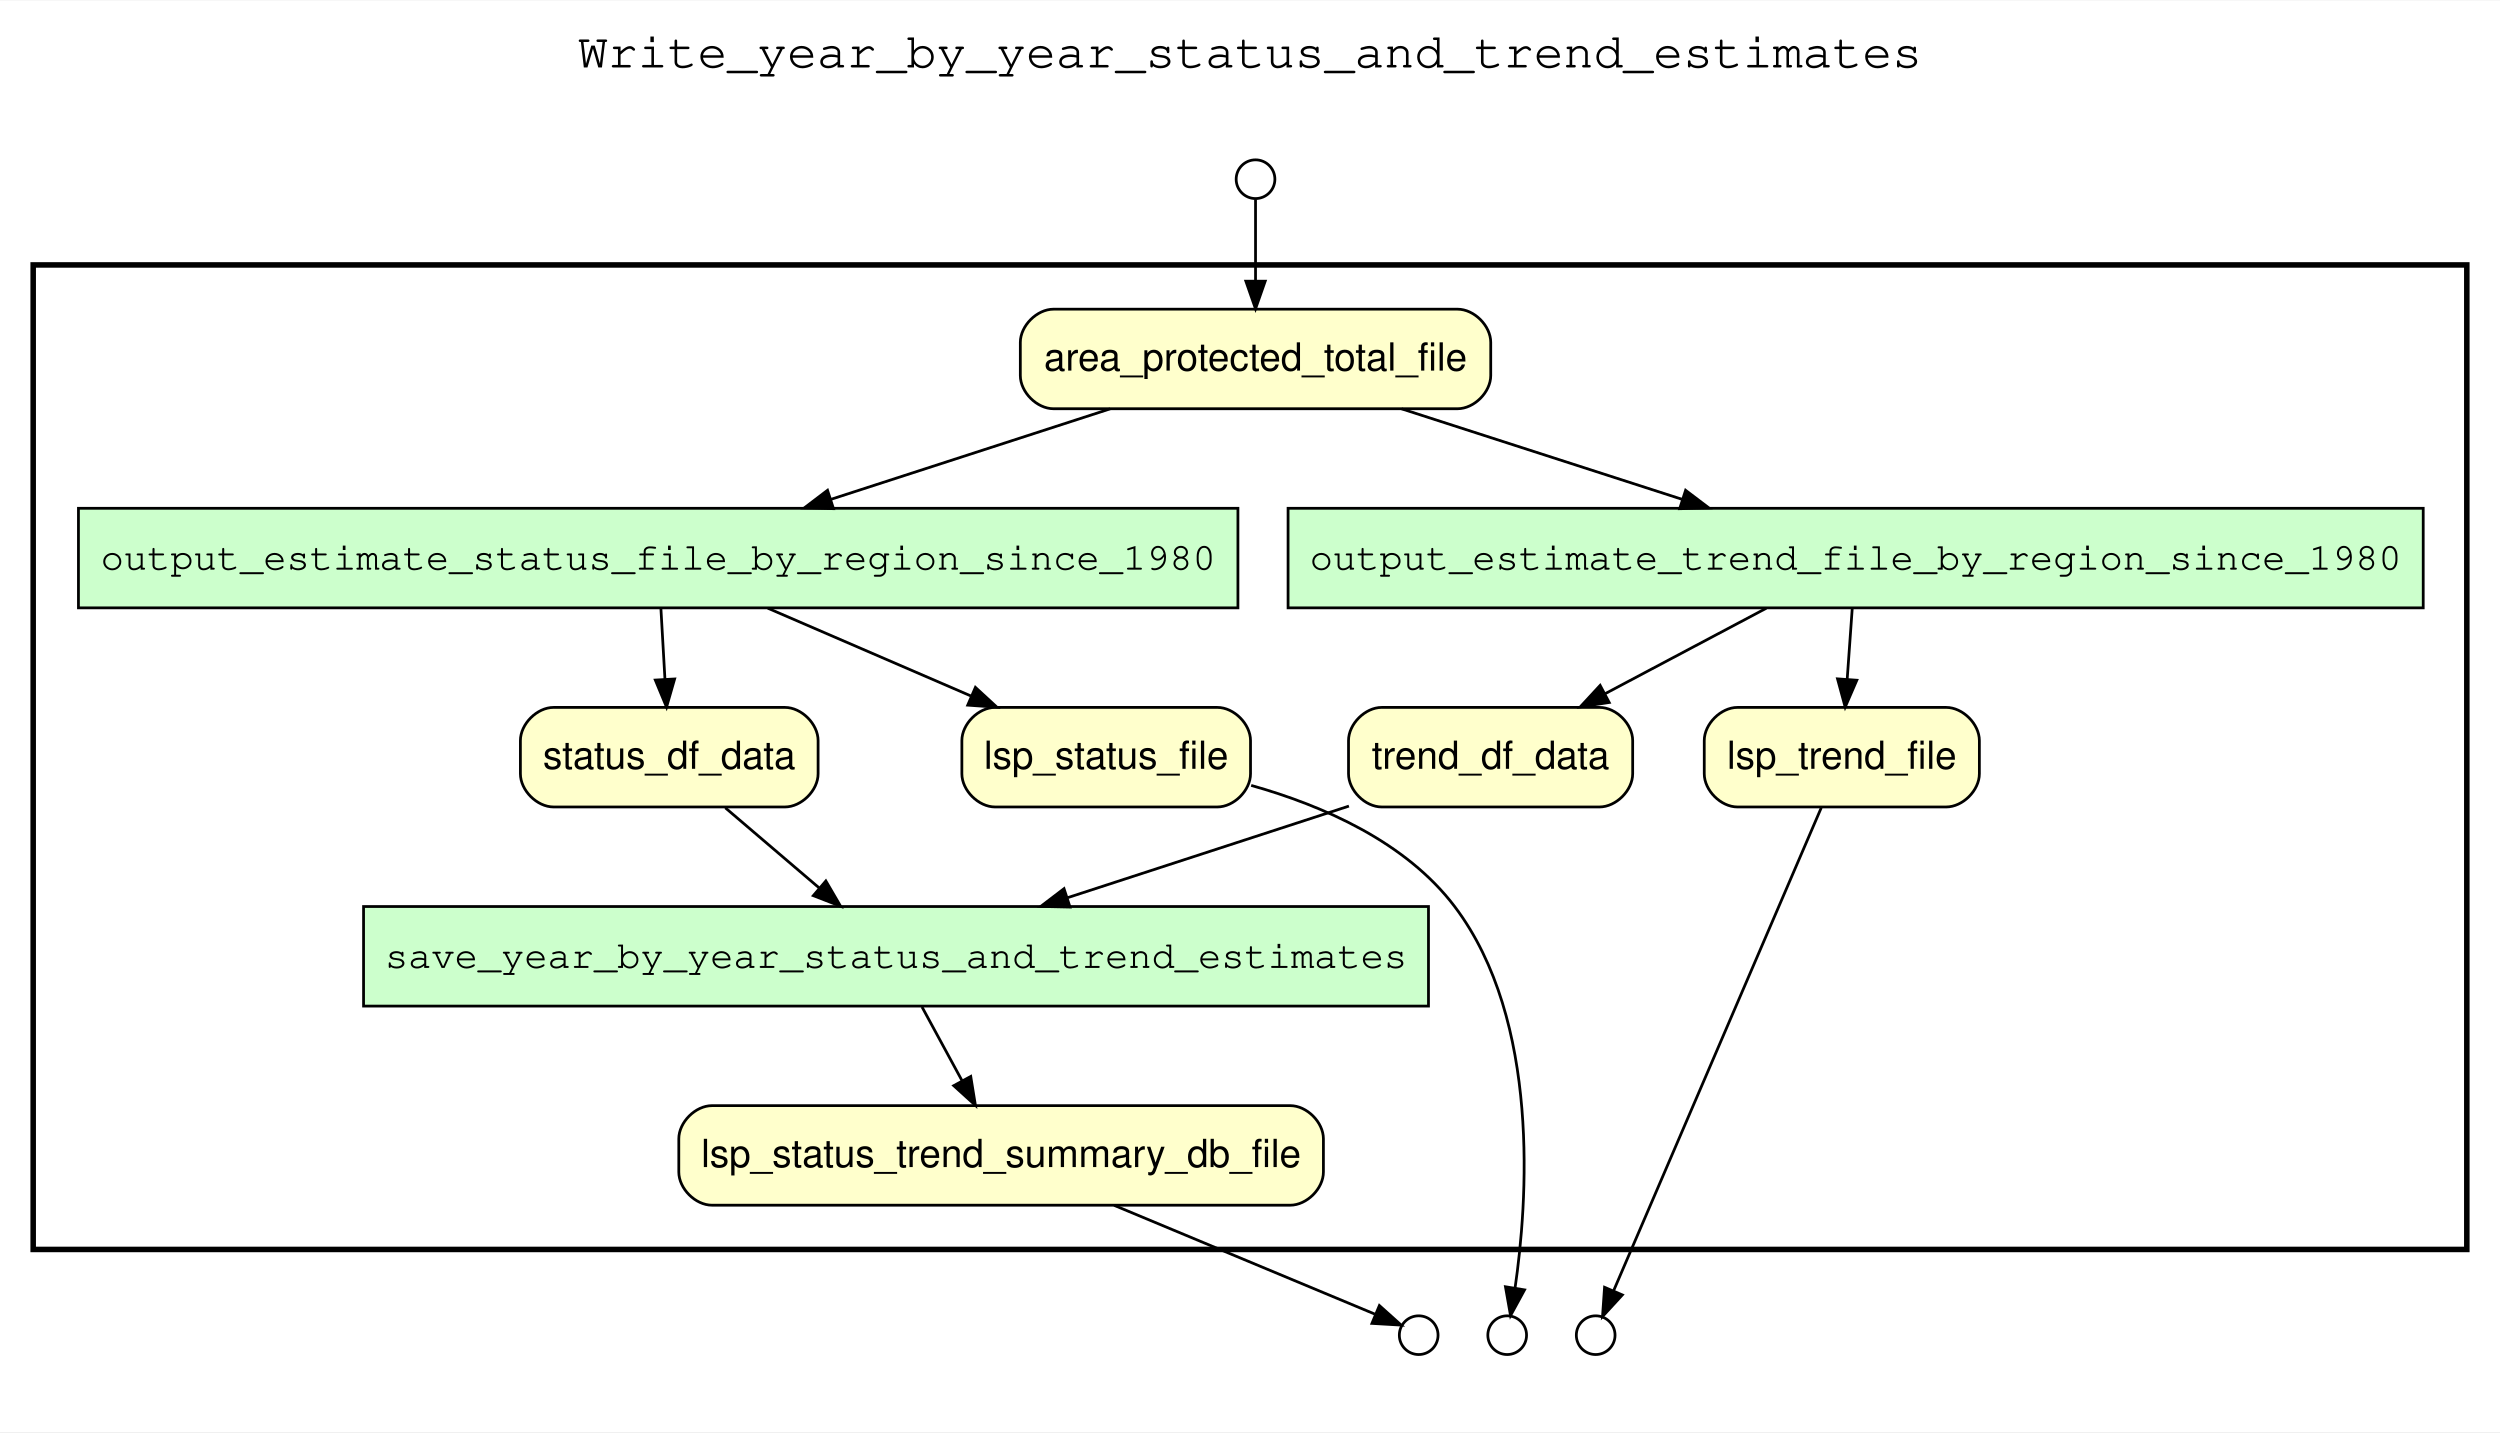
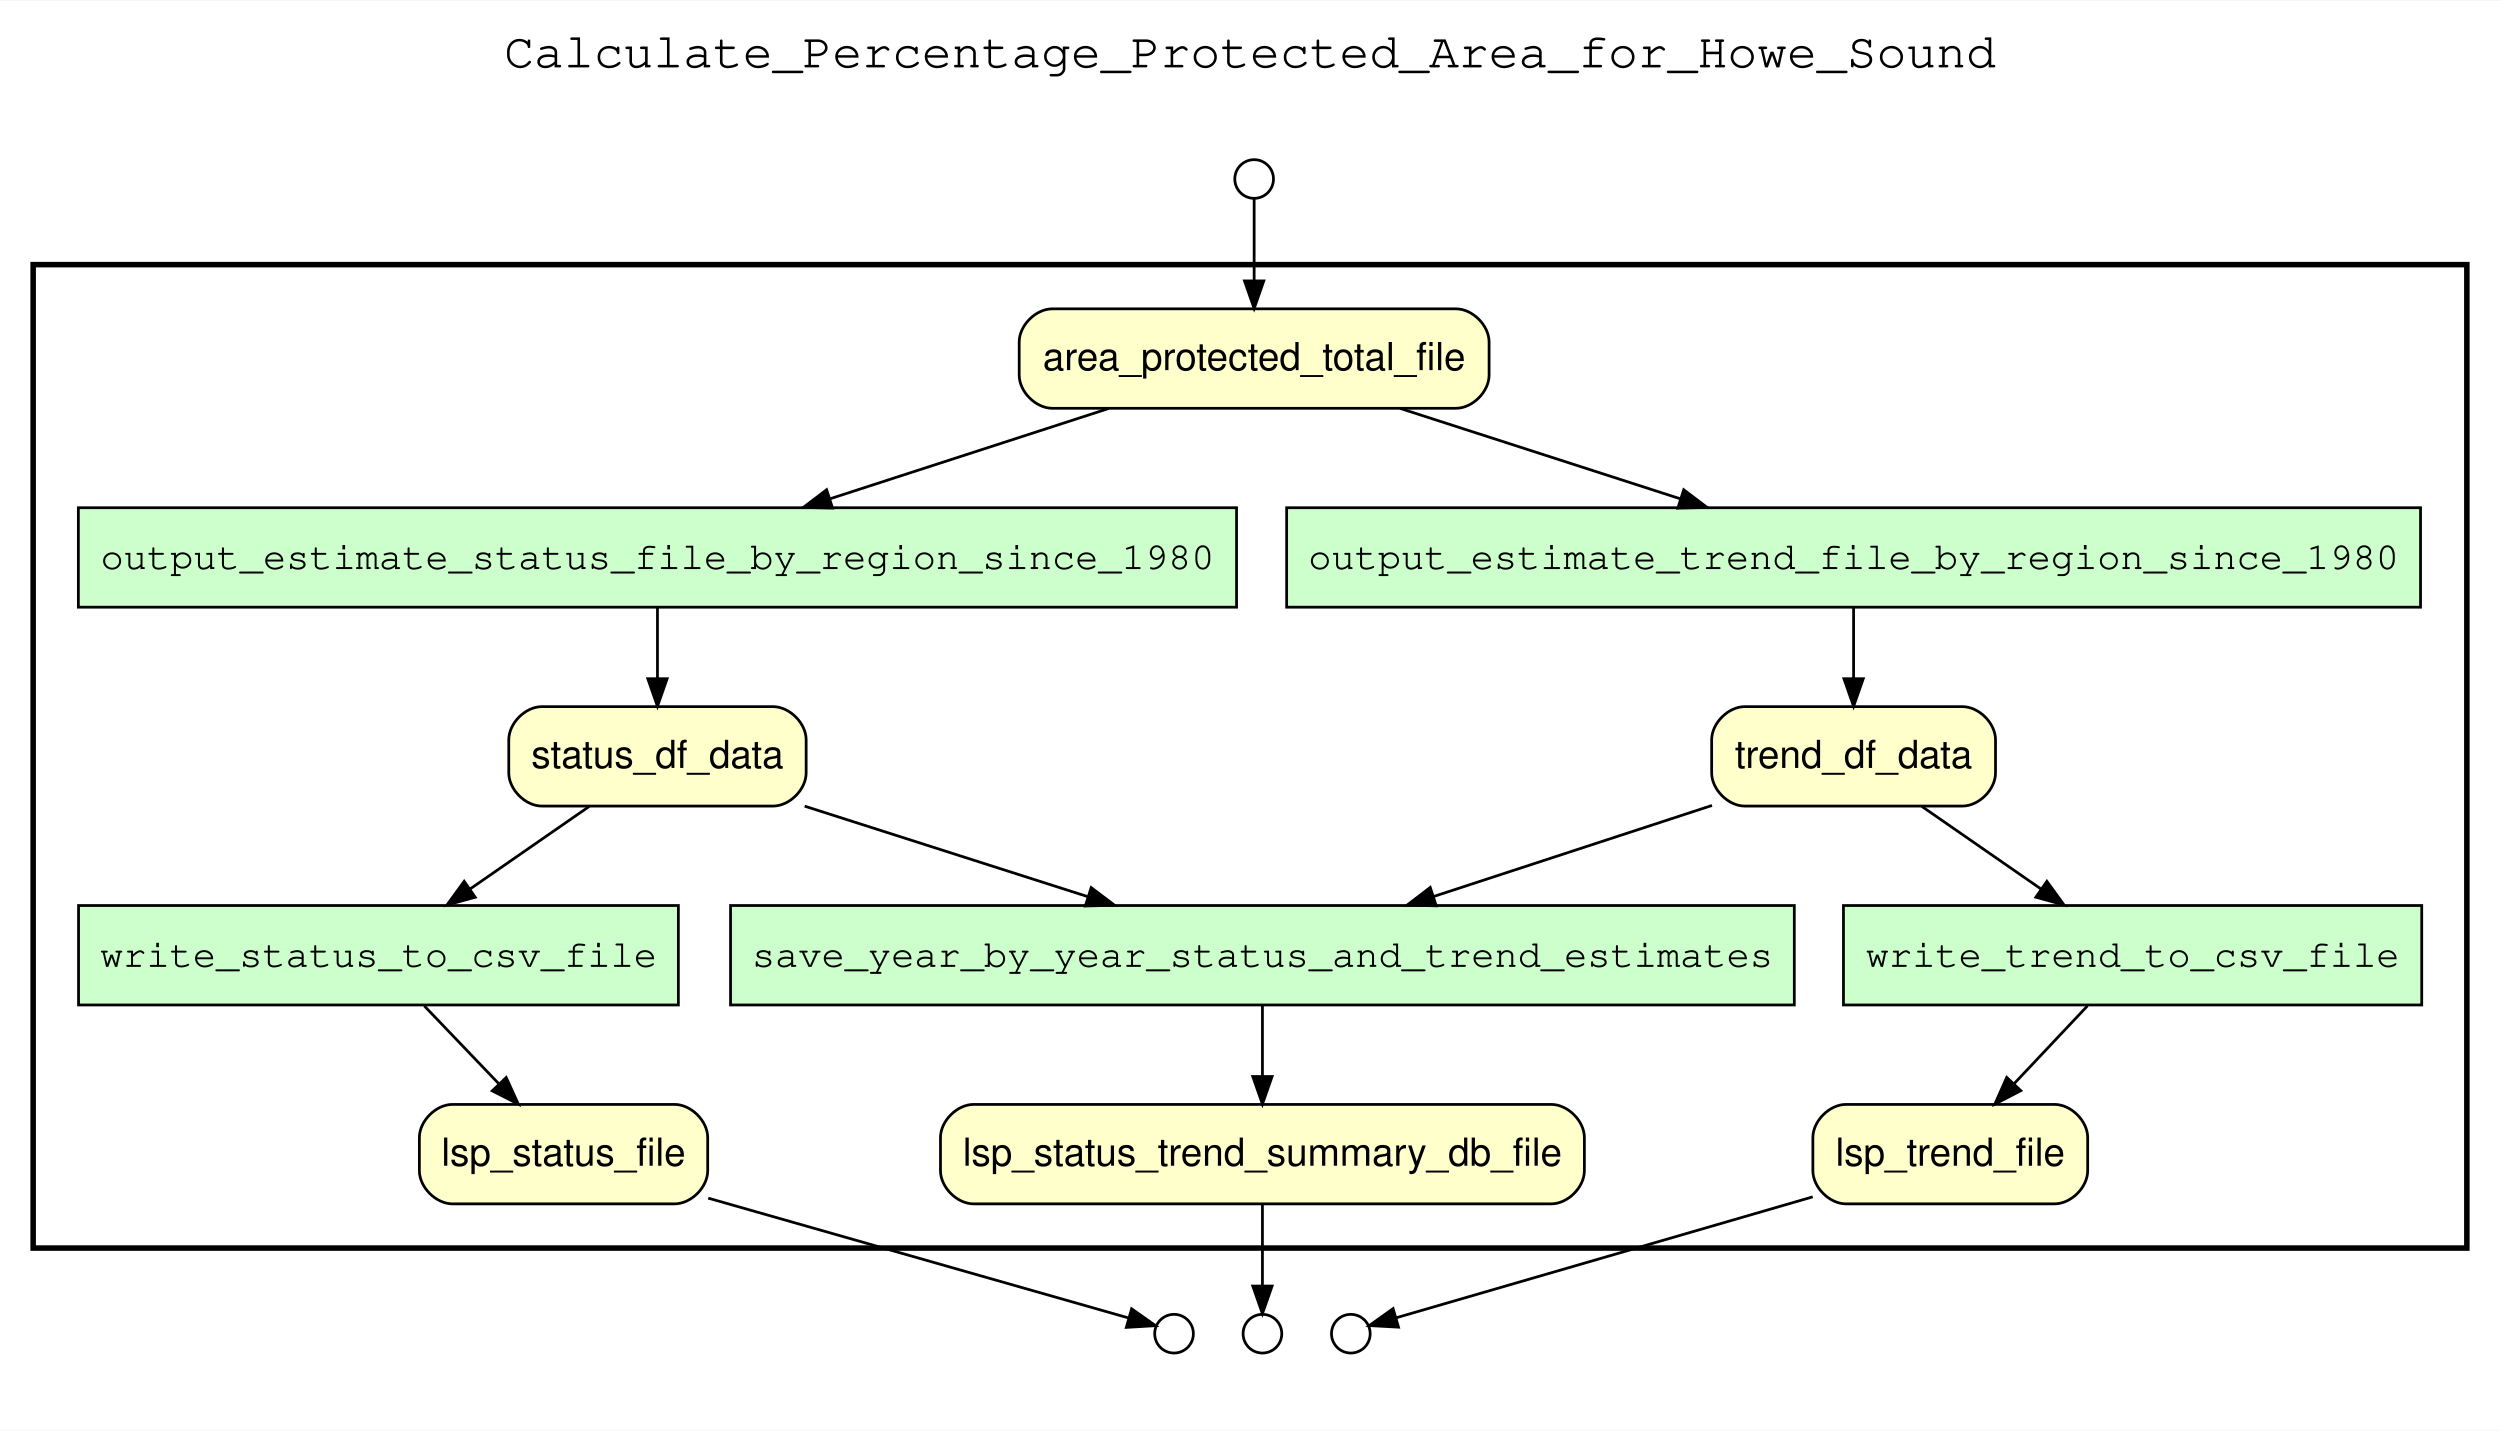
- <svg xmlns="http://www.w3.org/2000/svg" width="904pt" height="518pt" viewBox="0.00 0.00 904.00 517.60">
+ <svg xmlns="http://www.w3.org/2000/svg" width="905pt" height="518pt" viewBox="0.00 0.00 905.00 517.60">
  <g id="graph0" class="graph" transform="scale(1 1) rotate(0) translate(4 513.6)">
-     <polygon fill="white" stroke="none" points="-4,4 -4,-513.6 900,-513.6 900,4 -4,4" />
-     <text text-anchor="middle" x="448" y="-489.4" font-family="Courier,monospace" font-size="18.00">Write_year_by_year_status_and_trend_estimates</text>
+     <polygon fill="white" stroke="none" points="-4,4 -4,-513.6 901,-513.6 901,4 -4,4" />
+     <text text-anchor="middle" x="448.5" y="-489.4" font-family="Courier,monospace" font-size="18.00">Calculate_Percentage_Protected_Area_for_Howe_Sound</text>
    <g id="clust1" class="cluster">
-       <polygon fill="none" stroke="black" stroke-width="2" points="8,-62 8,-418 888,-418 888,-62 8,-62" />
+       <polygon fill="none" stroke="black" stroke-width="2" points="8,-62 8,-418 889,-418 889,-62 8,-62" />
    </g>
    <g id="clust2" class="cluster">
-       <polygon fill="none" stroke="white" stroke-width="2" points="16,-70 16,-410 880,-410 880,-70 16,-70" />
+       <polygon fill="none" stroke="white" stroke-width="2" points="16,-70 16,-410 881,-410 881,-70 16,-70" />
    </g>
    <g id="clust3" class="cluster">
      <polygon fill="none" stroke="white" stroke-width="2" points="427,-426 427,-472 473,-472 473,-426 427,-426" />
    </g>
    <g id="clust4" class="cluster">
      <polygon fill="none" stroke="white" stroke-width="2" points="435,-434 435,-464 465,-464 465,-434 435,-434" />
    </g>
    <g id="clust5" class="cluster">
-       <polygon fill="none" stroke="white" stroke-width="2" points="486,-8 486,-54 596,-54 596,-8 486,-8" />
+       <polygon fill="none" stroke="white" stroke-width="2" points="398,-8 398,-54 508,-54 508,-8 398,-8" />
    </g>
    <g id="clust6" class="cluster">
-       <polygon fill="none" stroke="white" stroke-width="2" points="494,-16 494,-46 588,-46 588,-16 494,-16" />
+       <polygon fill="none" stroke="white" stroke-width="2" points="406,-16 406,-46 500,-46 500,-16 406,-16" />
    </g>
    <g id="node1" class="node">
-       <polygon fill="#ccffcc" stroke="black" points="512.539,-186 127.461,-186 127.461,-150 512.539,-150 512.539,-186" />
-       <text text-anchor="middle" x="320" y="-163.8" font-family="Courier,monospace" font-size="14.00">save_year_by_year_status_and_trend_estimates</text>
+       <polygon fill="#ccffcc" stroke="black" points="241.567,-186 24.433,-186 24.433,-150 241.567,-150 241.567,-186" />
+       <text text-anchor="middle" x="133" y="-163.8" font-family="Courier,monospace" font-size="14.00">write_status_to_csv_file</text>
    </g>
-     <g id="node9" class="node">
-       <path fill="#ffffcc" stroke="black" d="M462.546,-114C462.546,-114 253.454,-114 253.454,-114 247.454,-114 241.454,-108 241.454,-102 241.454,-102 241.454,-90 241.454,-90 241.454,-84 247.454,-78 253.454,-78 253.454,-78 462.546,-78 462.546,-78 468.546,-78 474.546,-84 474.546,-90 474.546,-90 474.546,-102 474.546,-102 474.546,-108 468.546,-114 462.546,-114" />
-       <text text-anchor="middle" x="358" y="-91.8" font-family="Helvetica,sans-Serif" font-size="14.00">lsp_status_trend_summary_db_file</text>
+     <g id="node8" class="node">
+       <path fill="#ffffcc" stroke="black" d="M240.188,-114C240.188,-114 159.812,-114 159.812,-114 153.812,-114 147.812,-108 147.812,-102 147.812,-102 147.812,-90 147.812,-90 147.812,-84 153.812,-78 159.812,-78 159.812,-78 240.188,-78 240.188,-78 246.188,-78 252.188,-84 252.188,-90 252.188,-90 252.188,-102 252.188,-102 252.188,-108 246.188,-114 240.188,-114" />
+       <text text-anchor="middle" x="200" y="-91.8" font-family="Helvetica,sans-Serif" font-size="14.00">lsp_status_file</text>
+     </g>
+     <g id="edge4" class="edge">
+       <path fill="none" stroke="black" d="M149.562,-149.697C157.675,-141.22 167.588,-130.864 176.471,-121.583" />
+       <polygon fill="black" stroke="black" points="179.243,-123.749 183.629,-114.104 174.186,-118.908 179.243,-123.749" />
+     </g>
+     <g id="node2" class="node">
+       <polygon fill="#ccffcc" stroke="black" points="645.539,-186 260.461,-186 260.461,-150 645.539,-150 645.539,-186" />
+       <text text-anchor="middle" x="453" y="-163.8" font-family="Courier,monospace" font-size="14.00">save_year_by_year_status_and_trend_estimates</text>
+     </g>
+     <g id="node11" class="node">
+       <path fill="#ffffcc" stroke="black" d="M557.546,-114C557.546,-114 348.454,-114 348.454,-114 342.454,-114 336.454,-108 336.454,-102 336.454,-102 336.454,-90 336.454,-90 336.454,-84 342.454,-78 348.454,-78 348.454,-78 557.546,-78 557.546,-78 563.546,-78 569.546,-84 569.546,-90 569.546,-90 569.546,-102 569.546,-102 569.546,-108 563.546,-114 557.546,-114" />
+       <text text-anchor="middle" x="453" y="-91.8" font-family="Helvetica,sans-Serif" font-size="14.00">lsp_status_trend_summary_db_file</text>
    </g>
    <g id="edge1" class="edge">
-       <path fill="none" stroke="black" d="M329.393,-149.697C333.765,-141.644 339.057,-131.894 343.895,-122.982" />
-       <polygon fill="black" stroke="black" points="347.02,-124.563 348.715,-114.104 340.868,-121.223 347.02,-124.563" />
+       <path fill="none" stroke="black" d="M453,-149.697C453,-141.983 453,-132.712 453,-124.112" />
+       <polygon fill="black" stroke="black" points="456.5,-124.104 453,-114.104 449.5,-124.104 456.5,-124.104" />
    </g>
-     <g id="node2" class="node">
+     <g id="node3" class="node">
+       <polygon fill="#ccffcc" stroke="black" points="872.668,-186 663.332,-186 663.332,-150 872.668,-150 872.668,-186" />
+       <text text-anchor="middle" x="768" y="-163.8" font-family="Courier,monospace" font-size="14.00">write_trend_to_csv_file</text>
+     </g>
+     <g id="node10" class="node">
+       <path fill="#ffffcc" stroke="black" d="M739.74,-114C739.74,-114 664.26,-114 664.26,-114 658.26,-114 652.26,-108 652.26,-102 652.26,-102 652.26,-90 652.26,-90 652.26,-84 658.26,-78 664.26,-78 664.26,-78 739.74,-78 739.74,-78 745.74,-78 751.74,-84 751.74,-90 751.74,-90 751.74,-102 751.74,-102 751.74,-108 745.74,-114 739.74,-114" />
+       <text text-anchor="middle" x="702" y="-91.8" font-family="Helvetica,sans-Serif" font-size="14.00">lsp_trend_file</text>
+     </g>
+     <g id="edge2" class="edge">
+       <path fill="none" stroke="black" d="M751.685,-149.697C743.693,-141.22 733.928,-130.864 725.178,-121.583" />
+       <polygon fill="black" stroke="black" points="727.534,-118.979 718.127,-114.104 722.441,-123.781 727.534,-118.979" />
+     </g>
+     <g id="node4" class="node">
      <polygon fill="#ccffcc" stroke="black" points="443.633,-330 24.367,-330 24.367,-294 443.633,-294 443.633,-330" />
      <text text-anchor="middle" x="234" y="-307.8" font-family="Courier,monospace" font-size="14.00">output_estimate_status_file_by_region_since_1980</text>
    </g>
-     <g id="node5" class="node">
-       <path fill="#ffffcc" stroke="black" d="M436.188,-258C436.188,-258 355.812,-258 355.812,-258 349.812,-258 343.812,-252 343.812,-246 343.812,-246 343.812,-234 343.812,-234 343.812,-228 349.812,-222 355.812,-222 355.812,-222 436.188,-222 436.188,-222 442.188,-222 448.188,-228 448.188,-234 448.188,-234 448.188,-246 448.188,-246 448.188,-252 442.188,-258 436.188,-258" />
-       <text text-anchor="middle" x="396" y="-235.8" font-family="Helvetica,sans-Serif" font-size="14.00">lsp_status_file</text>
+     <g id="node7" class="node">
+       <path fill="#ffffcc" stroke="black" d="M275.823,-258C275.823,-258 192.177,-258 192.177,-258 186.177,-258 180.177,-252 180.177,-246 180.177,-246 180.177,-234 180.177,-234 180.177,-228 186.177,-222 192.177,-222 192.177,-222 275.823,-222 275.823,-222 281.823,-222 287.823,-228 287.823,-234 287.823,-234 287.823,-246 287.823,-246 287.823,-252 281.823,-258 275.823,-258" />
+       <text text-anchor="middle" x="234" y="-235.8" font-family="Helvetica,sans-Serif" font-size="14.00">status_df_data</text>
    </g>
    <g id="edge5" class="edge">
-       <path fill="none" stroke="black" d="M273.63,-293.876C295.776,-284.307 323.563,-272.3 347.058,-262.148" />
-       <polygon fill="black" stroke="black" points="348.708,-265.248 356.499,-258.068 345.931,-258.822 348.708,-265.248" />
+       <path fill="none" stroke="black" d="M234,-293.697C234,-285.983 234,-276.712 234,-268.112" />
+       <polygon fill="black" stroke="black" points="237.5,-268.104 234,-258.104 230.5,-268.104 237.5,-268.104" />
    </g>
-     <g id="node6" class="node">
-       <path fill="#ffffcc" stroke="black" d="M279.823,-258C279.823,-258 196.177,-258 196.177,-258 190.177,-258 184.177,-252 184.177,-246 184.177,-246 184.177,-234 184.177,-234 184.177,-228 190.177,-222 196.177,-222 196.177,-222 279.823,-222 279.823,-222 285.823,-222 291.823,-228 291.823,-234 291.823,-234 291.823,-246 291.823,-246 291.823,-252 285.823,-258 279.823,-258" />
-       <text text-anchor="middle" x="238" y="-235.8" font-family="Helvetica,sans-Serif" font-size="14.00">status_df_data</text>
-     </g>
-     <g id="edge4" class="edge">
-       <path fill="none" stroke="black" d="M234.989,-293.697C235.43,-285.983 235.959,-276.712 236.451,-268.112" />
-       <polygon fill="black" stroke="black" points="239.946,-268.288 237.023,-258.104 232.958,-267.888 239.946,-268.288" />
-     </g>
-     <g id="node3" class="node">
+     <g id="node5" class="node">
      <polygon fill="#ccffcc" stroke="black" points="872.234,-330 461.766,-330 461.766,-294 872.234,-294 872.234,-330" />
      <text text-anchor="middle" x="667" y="-307.8" font-family="Courier,monospace" font-size="14.00">output_estimate_trend_file_by_region_since_1980</text>
    </g>
-     <g id="node7" class="node">
-       <path fill="#ffffcc" stroke="black" d="M699.74,-258C699.74,-258 624.26,-258 624.26,-258 618.26,-258 612.26,-252 612.26,-246 612.26,-246 612.26,-234 612.26,-234 612.26,-228 618.26,-222 624.26,-222 624.26,-222 699.74,-222 699.74,-222 705.74,-222 711.74,-228 711.74,-234 711.74,-234 711.74,-246 711.74,-246 711.74,-252 705.74,-258 699.74,-258" />
-       <text text-anchor="middle" x="662" y="-235.8" font-family="Helvetica,sans-Serif" font-size="14.00">lsp_trend_file</text>
+     <g id="node9" class="node">
+       <path fill="#ffffcc" stroke="black" d="M706.376,-258C706.376,-258 627.624,-258 627.624,-258 621.624,-258 615.624,-252 615.624,-246 615.624,-246 615.624,-234 615.624,-234 615.624,-228 621.624,-222 627.624,-222 627.624,-222 706.376,-222 706.376,-222 712.376,-222 718.376,-228 718.376,-234 718.376,-234 718.376,-246 718.376,-246 718.376,-252 712.376,-258 706.376,-258" />
+       <text text-anchor="middle" x="667" y="-235.8" font-family="Helvetica,sans-Serif" font-size="14.00">trend_df_data</text>
    </g>
    <g id="edge3" class="edge">
-       <path fill="none" stroke="black" d="M665.764,-293.697C665.213,-285.983 664.551,-276.712 663.937,-268.112" />
-       <polygon fill="black" stroke="black" points="667.425,-267.83 663.222,-258.104 660.443,-268.328 667.425,-267.83" />
+       <path fill="none" stroke="black" d="M667,-293.697C667,-285.983 667,-276.712 667,-268.112" />
+       <polygon fill="black" stroke="black" points="670.5,-268.104 667,-258.104 663.5,-268.104 670.5,-268.104" />
    </g>
-     <g id="node8" class="node">
-       <path fill="#ffffcc" stroke="black" d="M574.376,-258C574.376,-258 495.624,-258 495.624,-258 489.624,-258 483.624,-252 483.624,-246 483.624,-246 483.624,-234 483.624,-234 483.624,-228 489.624,-222 495.624,-222 495.624,-222 574.376,-222 574.376,-222 580.376,-222 586.376,-228 586.376,-234 586.376,-234 586.376,-246 586.376,-246 586.376,-252 580.376,-258 574.376,-258" />
-       <text text-anchor="middle" x="535" y="-235.8" font-family="Helvetica,sans-Serif" font-size="14.00">trend_df_data</text>
-     </g>
-     <g id="edge2" class="edge">
-       <path fill="none" stroke="black" d="M634.709,-293.876C617.131,-284.554 595.191,-272.919 576.371,-262.939" />
-       <polygon fill="black" stroke="black" points="577.889,-259.783 567.415,-258.19 574.61,-265.967 577.889,-259.783" />
-     </g>
-     <g id="node4" class="node">
+     <g id="node6" class="node">
      <path fill="#ffffcc" stroke="black" d="M523.05,-402C523.05,-402 376.95,-402 376.95,-402 370.95,-402 364.95,-396 364.95,-390 364.95,-390 364.95,-378 364.95,-378 364.95,-372 370.95,-366 376.95,-366 376.95,-366 523.05,-366 523.05,-366 529.05,-366 535.05,-372 535.05,-378 535.05,-378 535.05,-390 535.05,-390 535.05,-396 529.05,-402 523.05,-402" />
      <text text-anchor="middle" x="450" y="-379.8" font-family="Helvetica,sans-Serif" font-size="14.00">area_protected_total_file</text>
    </g>
    <g id="edge6" class="edge">
      <path fill="none" stroke="black" d="M397.437,-365.966C366.994,-356.1 328.489,-343.622 296.501,-333.255" />
      <polygon fill="black" stroke="black" points="297.391,-329.864 286.799,-330.111 295.233,-336.523 297.391,-329.864" />
    </g>
-     <g id="edge7" class="edge">
+     <g id="edge8" class="edge">
      <path fill="none" stroke="black" d="M502.807,-365.966C533.39,-356.1 572.073,-343.622 604.21,-333.255" />
      <polygon fill="black" stroke="black" points="605.514,-336.512 613.957,-330.111 603.365,-329.85 605.514,-336.512" />
    </g>
+     <g id="edge7" class="edge">
+       <path fill="none" stroke="black" d="M209.293,-221.876C196.331,-212.893 180.272,-201.763 166.235,-192.034" />
+       <polygon fill="black" stroke="black" points="168.015,-189.009 157.802,-186.19 164.028,-194.763 168.015,-189.009" />
+     </g>
+     <g id="edge10" class="edge">
+       <path fill="none" stroke="black" d="M287.293,-221.966C318.159,-212.1 357.198,-199.622 389.631,-189.255" />
+       <polygon fill="black" stroke="black" points="391.008,-192.489 399.468,-186.111 388.877,-185.822 391.008,-192.489" />
+     </g>
+     <g id="node15" class="node">
+       <ellipse fill="none" stroke="black" cx="421" cy="-31" rx="7" ry="7" />
+     </g>
+     <g id="edge15" class="edge">
+       <path fill="none" stroke="black" d="M252.374,-80.07C301.712,-66.005 372.662,-45.78 404.472,-36.712" />
+       <polygon fill="black" stroke="black" points="405.651,-40.015 414.309,-33.907 403.732,-33.283 405.651,-40.015" />
+     </g>
+     <g id="edge11" class="edge">
+       <path fill="none" stroke="black" d="M615.742,-222.233C585.485,-212.336 546.979,-199.741 515.019,-189.287" />
+       <polygon fill="black" stroke="black" points="515.919,-185.899 505.327,-186.116 513.743,-192.552 515.919,-185.899" />
+     </g>
+     <g id="edge9" class="edge">
+       <path fill="none" stroke="black" d="M691.707,-221.876C704.669,-212.893 720.728,-201.763 734.765,-192.034" />
+       <polygon fill="black" stroke="black" points="736.972,-194.763 743.198,-186.19 732.985,-189.009 736.972,-194.763" />
+     </g>
+     <g id="node14" class="node">
+       <ellipse fill="none" stroke="black" cx="485" cy="-31" rx="7" ry="7" />
+     </g>
+     <g id="edge14" class="edge">
+       <path fill="none" stroke="black" d="M652.216,-80.546C603.85,-66.505 533.208,-45.996 501.49,-36.787" />
+       <polygon fill="black" stroke="black" points="502.258,-33.366 491.679,-33.939 500.307,-40.089 502.258,-33.366" />
+     </g>
    <g id="node13" class="node">
-       <ellipse fill="none" stroke="black" cx="541" cy="-31" rx="7" ry="7" />
+       <ellipse fill="none" stroke="black" cx="453" cy="-31" rx="7" ry="7" />
    </g>
    <g id="edge13" class="edge">
-       <path fill="none" stroke="black" d="M448.429,-229.797C474.613,-222.422 504.388,-209.278 522,-186 553.28,-144.655 548.267,-78.439 543.851,-48.114" />
-       <polygon fill="black" stroke="black" points="547.278,-47.381 542.21,-38.077 540.37,-48.51 547.278,-47.381" />
-     </g>
-     <g id="edge8" class="edge">
-       <path fill="none" stroke="black" d="M258.27,-221.697C268.498,-212.965 281.061,-202.24 292.178,-192.75" />
-       <polygon fill="black" stroke="black" points="294.63,-195.259 299.963,-186.104 290.085,-189.935 294.63,-195.259" />
+       <path fill="none" stroke="black" d="M453,-77.785C453,-68.666 453,-57.52 453,-48.508" />
+       <polygon fill="black" stroke="black" points="456.5,-48.242 453,-38.242 449.5,-48.242 456.5,-48.242" />
    </g>
    <g id="node12" class="node">
-       <ellipse fill="none" stroke="black" cx="573" cy="-31" rx="7" ry="7" />
+       <ellipse fill="none" stroke="black" cx="450" cy="-449" rx="7" ry="7" />
    </g>
    <g id="edge12" class="edge">
-       <path fill="none" stroke="black" d="M654.565,-221.707C637.454,-181.91 595.525,-84.389 579.433,-46.962" />
-       <polygon fill="black" stroke="black" points="582.637,-45.553 575.471,-37.748 576.206,-48.318 582.637,-45.553" />
-     </g>
-     <g id="edge9" class="edge">
-       <path fill="none" stroke="black" d="M483.775,-222.322C453.272,-212.391 414.349,-199.718 382.102,-189.219" />
-       <polygon fill="black" stroke="black" points="382.918,-185.804 372.326,-186.036 380.751,-192.46 382.918,-185.804" />
-     </g>
-     <g id="node11" class="node">
-       <ellipse fill="none" stroke="black" cx="509" cy="-31" rx="7" ry="7" />
-     </g>
-     <g id="edge11" class="edge">
-       <path fill="none" stroke="black" d="M398.863,-77.951C429.946,-64.983 471.029,-47.842 493.193,-38.595" />
-       <polygon fill="black" stroke="black" points="494.787,-41.722 502.668,-34.642 492.091,-35.262 494.787,-41.722" />
-     </g>
-     <g id="node10" class="node">
-       <ellipse fill="none" stroke="black" cx="450" cy="-449" rx="7" ry="7" />
-     </g>
-     <g id="edge10" class="edge">
      <path fill="none" stroke="black" d="M450,-441.729C450,-434.795 450,-423.154 450,-412.215" />
      <polygon fill="black" stroke="black" points="453.5,-412.119 450,-402.119 446.5,-412.119 453.5,-412.119" />
    </g>
  </g>
</svg>
